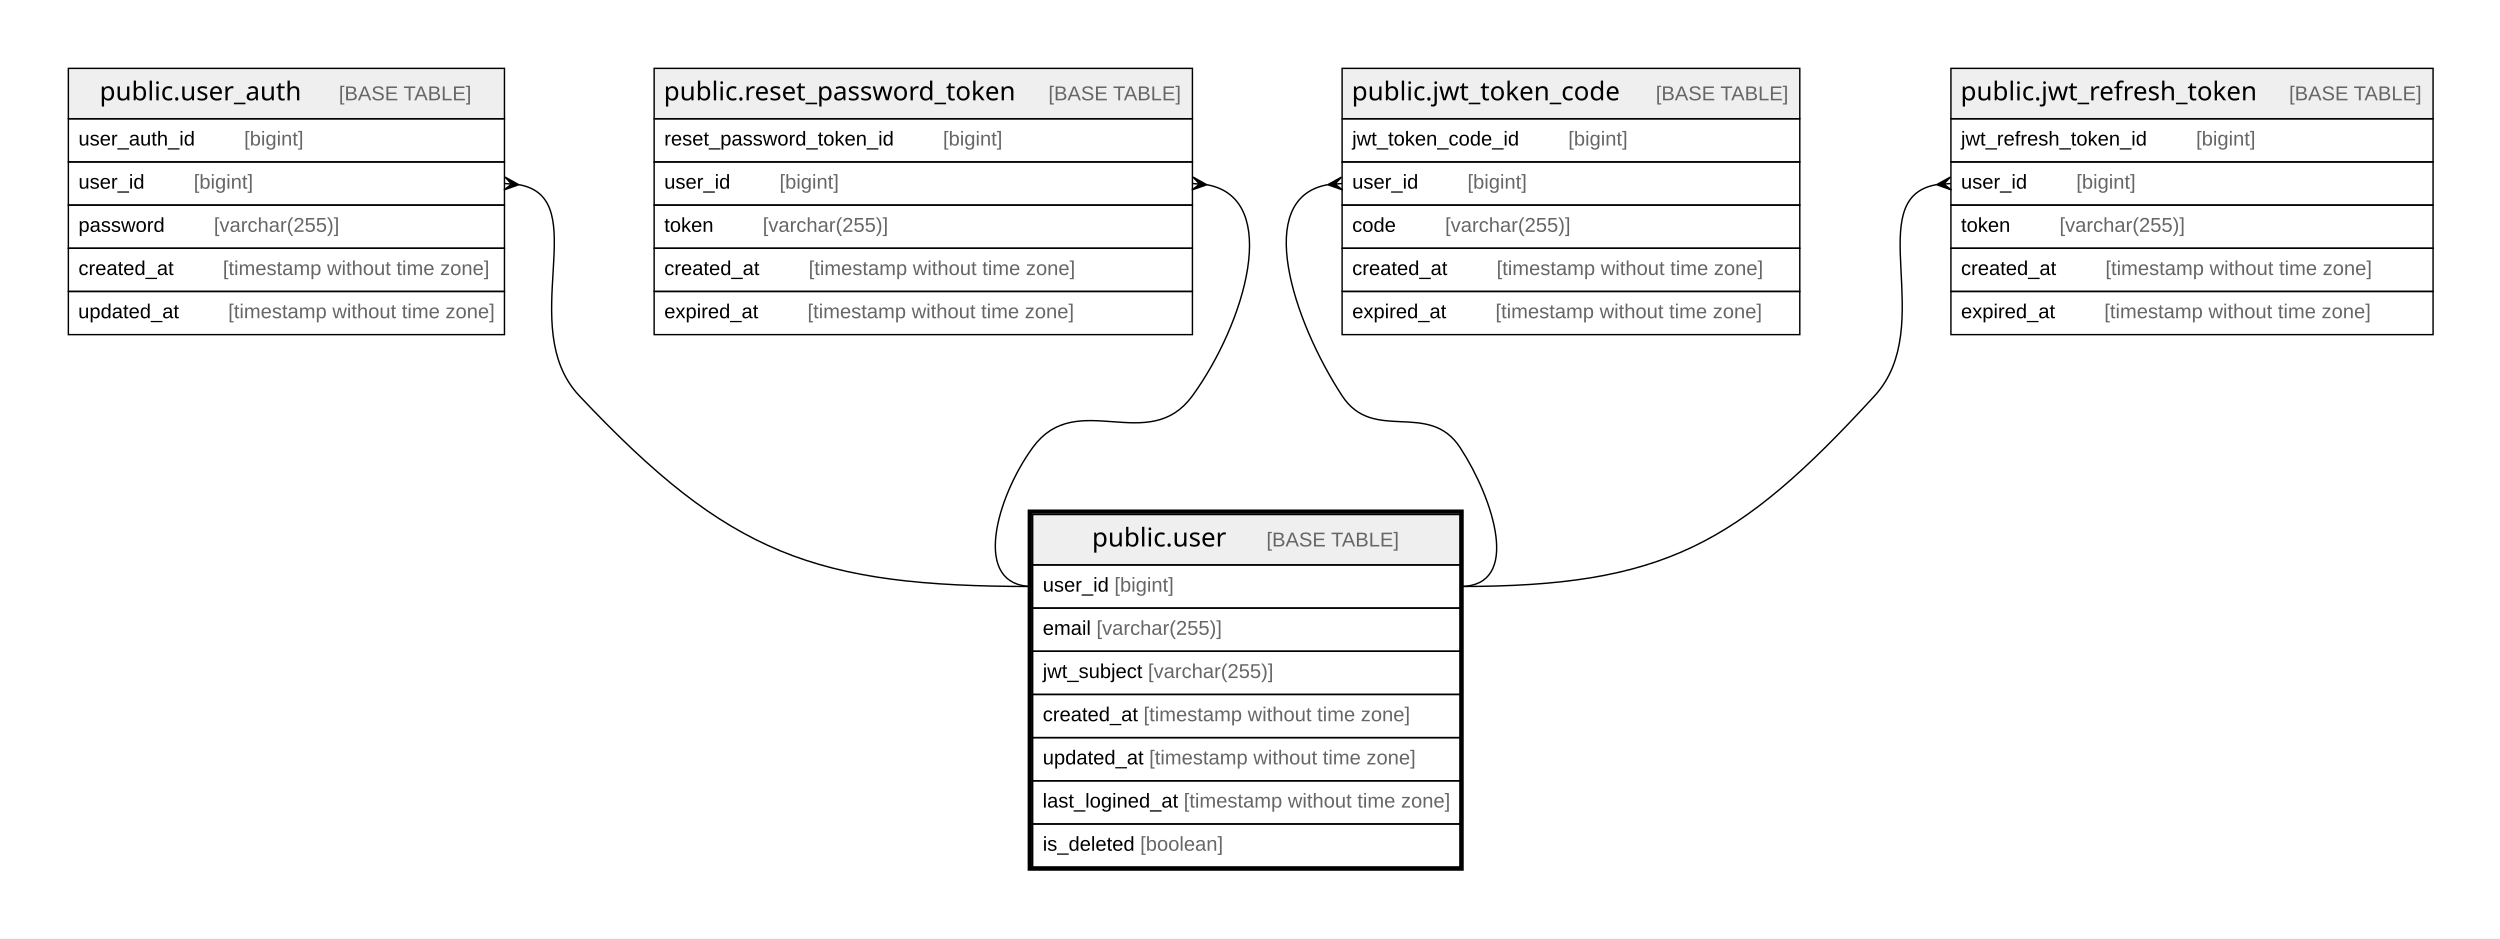
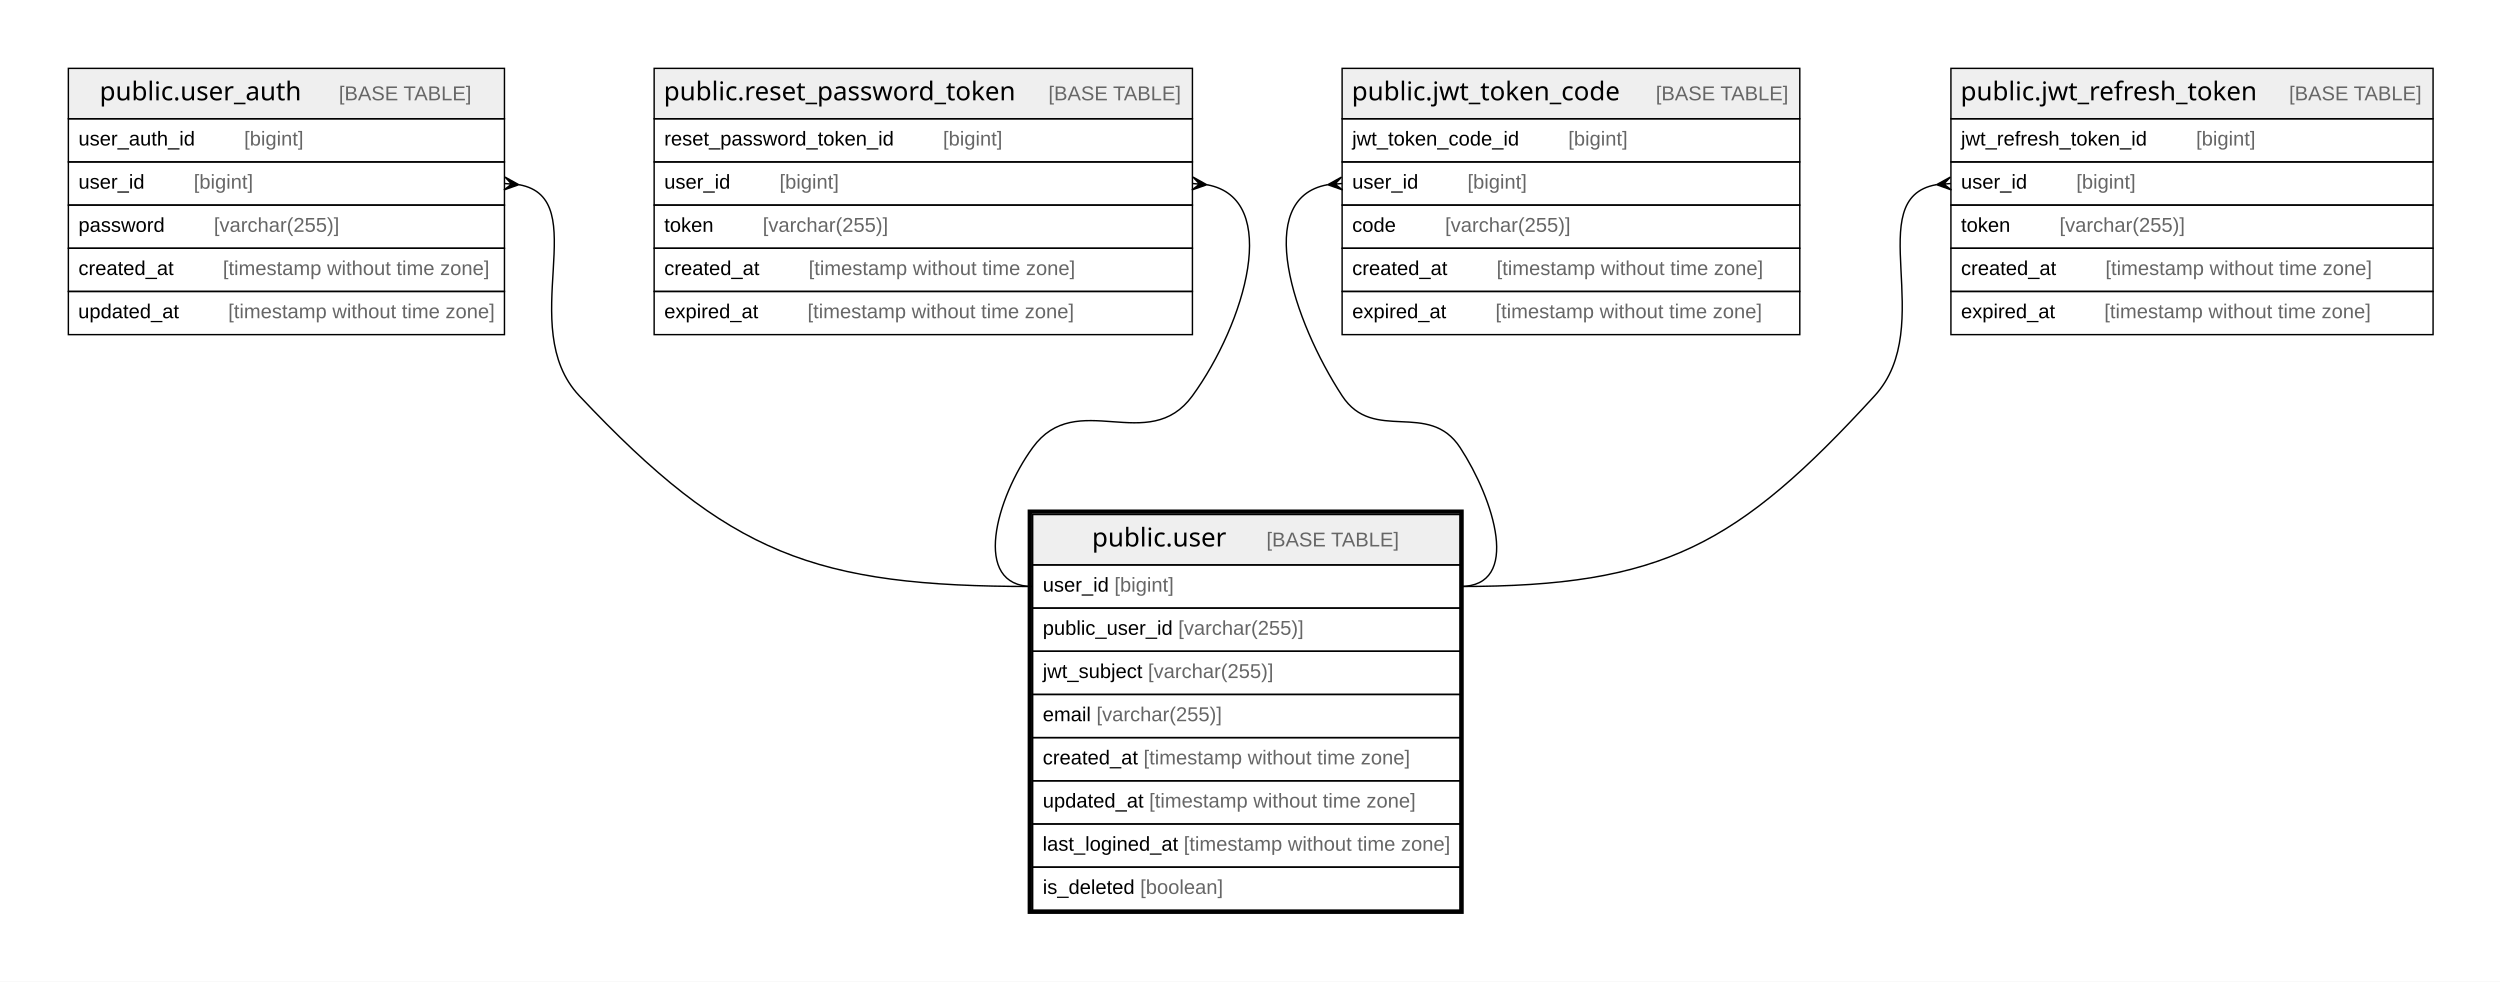
- <svg xmlns="http://www.w3.org/2000/svg" width="1737pt" height="652pt" viewBox="0.00 0.00 1737.00 652.00">
-   <g id="graph0" class="graph" transform="scale(1 1) rotate(0) translate(4 648)">
-     <polygon fill="#ffffff" stroke="transparent" points="-4,4 -4,-648 1733,-648 1733,4 -4,4" />
+ <svg xmlns="http://www.w3.org/2000/svg" width="1737pt" height="682pt" viewBox="0.00 0.00 1737.00 682.00">
+   <g id="graph0" class="graph" transform="scale(1 1) rotate(0) translate(4 678)">
+     <polygon fill="#ffffff" stroke="transparent" points="-4,4 -4,-678 1733,-678 1733,4 -4,4" />
    <g id="node1" class="node">
-       <polygon fill="#efefef" stroke="transparent" points="713.5,-255.5 713.5,-290.5 1010.5,-290.5 1010.5,-255.5 713.5,-255.5" />
-       <polygon fill="none" stroke="#000000" points="713.5,-255.5 713.5,-290.5 1010.5,-290.5 1010.5,-255.5 713.5,-255.5" />
-       <text text-anchor="start" x="754.709" y="-268.3" font-family="Arial Bold" font-size="18.00" fill="#000000">public.user</text>
-       <text text-anchor="start" x="841.723" y="-268.3" font-family="Arial" font-size="14.00" fill="#000000">    </text>
-       <text text-anchor="start" x="875.928" y="-268.3" font-family="Arial" font-size="14.00" fill="#666666">[BASE TABLE]</text>
+       <polygon fill="#efefef" stroke="transparent" points="713.5,-285.5 713.5,-320.5 1010.5,-320.5 1010.5,-285.5 713.5,-285.5" />
+       <polygon fill="none" stroke="#000000" points="713.5,-285.5 713.5,-320.5 1010.5,-320.5 1010.5,-285.5 713.5,-285.5" />
+       <text text-anchor="start" x="754.709" y="-298.3" font-family="Arial Bold" font-size="18.00" fill="#000000">public.user</text>
+       <text text-anchor="start" x="841.723" y="-298.3" font-family="Arial" font-size="14.00" fill="#000000">    </text>
+       <text text-anchor="start" x="875.928" y="-298.3" font-family="Arial" font-size="14.00" fill="#666666">[BASE TABLE]</text>
+       <polygon fill="none" stroke="#000000" points="713.5,-255.5 713.5,-285.5 1010.5,-285.5 1010.5,-255.5 713.5,-255.5" />
+       <text text-anchor="start" x="720.5" y="-266.9" font-family="Arial" font-size="14.00" fill="#000000">user_id </text>
+       <text text-anchor="start" x="770.288" y="-266.9" font-family="Arial" font-size="14.00" fill="#666666">[bigint]</text>
      <polygon fill="none" stroke="#000000" points="713.5,-225.5 713.5,-255.5 1010.5,-255.5 1010.5,-225.5 713.5,-225.5" />
-       <text text-anchor="start" x="720.5" y="-236.9" font-family="Arial" font-size="14.00" fill="#000000">user_id </text>
-       <text text-anchor="start" x="770.288" y="-236.9" font-family="Arial" font-size="14.00" fill="#666666">[bigint]</text>
+       <text text-anchor="start" x="720.5" y="-236.9" font-family="Arial" font-size="14.00" fill="#000000">public_user_id </text>
+       <text text-anchor="start" x="814.632" y="-236.9" font-family="Arial" font-size="14.00" fill="#666666">[varchar(255)]</text>
      <polygon fill="none" stroke="#000000" points="713.5,-195.5 713.5,-225.5 1010.5,-225.5 1010.5,-195.5 713.5,-195.5" />
-       <text text-anchor="start" x="720.5" y="-206.9" font-family="Arial" font-size="14.00" fill="#000000">email </text>
-       <text text-anchor="start" x="757.83" y="-206.9" font-family="Arial" font-size="14.00" fill="#666666">[varchar(255)]</text>
+       <text text-anchor="start" x="720.5" y="-206.9" font-family="Arial" font-size="14.00" fill="#000000">jwt_subject </text>
+       <text text-anchor="start" x="793.622" y="-206.9" font-family="Arial" font-size="14.00" fill="#666666">[varchar(255)]</text>
      <polygon fill="none" stroke="#000000" points="713.5,-165.5 713.5,-195.5 1010.5,-195.5 1010.5,-165.5 713.5,-165.5" />
-       <text text-anchor="start" x="720.5" y="-176.9" font-family="Arial" font-size="14.00" fill="#000000">jwt_subject </text>
-       <text text-anchor="start" x="793.622" y="-176.9" font-family="Arial" font-size="14.00" fill="#666666">[varchar(255)]</text>
+       <text text-anchor="start" x="720.5" y="-176.9" font-family="Arial" font-size="14.00" fill="#000000">email </text>
+       <text text-anchor="start" x="757.83" y="-176.9" font-family="Arial" font-size="14.00" fill="#666666">[varchar(255)]</text>
      <polygon fill="none" stroke="#000000" points="713.5,-135.5 713.5,-165.5 1010.5,-165.5 1010.5,-135.5 713.5,-135.5" />
      <text text-anchor="start" x="720.5" y="-146.9" font-family="Arial" font-size="14.00" fill="#000000">created_at </text>
      <text text-anchor="start" x="790.528" y="-146.9" font-family="Arial" font-size="14.00" fill="#666666">[timestamp without time zone]</text>
      <polygon fill="none" stroke="#000000" points="713.5,-105.5 713.5,-135.5 1010.5,-135.5 1010.5,-105.5 713.5,-105.5" />
      <text text-anchor="start" x="720.5" y="-116.9" font-family="Arial" font-size="14.00" fill="#000000">updated_at </text>
      <text text-anchor="start" x="794.433" y="-116.9" font-family="Arial" font-size="14.00" fill="#666666">[timestamp without time zone]</text>
      <polygon fill="none" stroke="#000000" points="713.5,-75.5 713.5,-105.5 1010.5,-105.5 1010.5,-75.5 713.5,-75.5" />
      <text text-anchor="start" x="720.412" y="-86.9" font-family="Arial" font-size="14.00" fill="#000000">last_logined_at </text>
      <text text-anchor="start" x="818.447" y="-86.9" font-family="Arial" font-size="14.00" fill="#666666">[timestamp without time zone]</text>
      <polygon fill="none" stroke="#000000" points="713.5,-45.5 713.5,-75.5 1010.5,-75.5 1010.5,-45.5 713.5,-45.5" />
      <text text-anchor="start" x="720.5" y="-56.9" font-family="Arial" font-size="14.00" fill="#000000">is_deleted </text>
      <text text-anchor="start" x="788.19" y="-56.9" font-family="Arial" font-size="14.00" fill="#666666">[boolean]</text>
-       <polygon fill="none" stroke="#000000" stroke-width="3" points="711.5,-44.5 711.5,-292.5 1011.5,-292.5 1011.5,-44.5 711.5,-44.5" />
+       <polygon fill="none" stroke="#000000" stroke-width="3" points="711.5,-44.5 711.5,-322.5 1011.5,-322.5 1011.5,-44.5 711.5,-44.5" />
    </g>
    <g id="node2" class="node">
-       <polygon fill="#efefef" stroke="transparent" points="43.5,-565.5 43.5,-600.5 346.5,-600.5 346.5,-565.5 43.5,-565.5" />
-       <polygon fill="none" stroke="#000000" points="43.5,-565.5 43.5,-600.5 346.5,-600.5 346.5,-565.5 43.5,-565.5" />
-       <text text-anchor="start" x="65.196" y="-578.3" font-family="Arial Bold" font-size="18.00" fill="#000000">public.user_auth</text>
-       <text text-anchor="start" x="197.236" y="-578.3" font-family="Arial" font-size="14.00" fill="#000000">    </text>
-       <text text-anchor="start" x="231.441" y="-578.3" font-family="Arial" font-size="14.00" fill="#666666">[BASE TABLE]</text>
+       <polygon fill="#efefef" stroke="transparent" points="43.5,-595.5 43.5,-630.5 346.5,-630.5 346.5,-595.5 43.5,-595.5" />
+       <polygon fill="none" stroke="#000000" points="43.5,-595.5 43.5,-630.5 346.5,-630.5 346.5,-595.5 43.5,-595.5" />
+       <text text-anchor="start" x="65.196" y="-608.3" font-family="Arial Bold" font-size="18.00" fill="#000000">public.user_auth</text>
+       <text text-anchor="start" x="197.236" y="-608.3" font-family="Arial" font-size="14.00" fill="#000000">    </text>
+       <text text-anchor="start" x="231.441" y="-608.3" font-family="Arial" font-size="14.00" fill="#666666">[BASE TABLE]</text>
+       <polygon fill="none" stroke="#000000" points="43.5,-565.5 43.5,-595.5 346.5,-595.5 346.5,-565.5 43.5,-565.5" />
+       <text text-anchor="start" x="50.5" y="-576.9" font-family="Arial" font-size="14.00" fill="#000000">user_auth_id    </text>
+       <text text-anchor="start" x="165.623" y="-576.9" font-family="Arial" font-size="14.00" fill="#666666">[bigint]</text>
      <polygon fill="none" stroke="#000000" points="43.5,-535.5 43.5,-565.5 346.5,-565.5 346.5,-535.5 43.5,-535.5" />
-       <text text-anchor="start" x="50.5" y="-546.9" font-family="Arial" font-size="14.00" fill="#000000">user_auth_id    </text>
-       <text text-anchor="start" x="165.623" y="-546.9" font-family="Arial" font-size="14.00" fill="#666666">[bigint]</text>
+       <text text-anchor="start" x="50.5" y="-546.9" font-family="Arial" font-size="14.00" fill="#000000">user_id    </text>
+       <text text-anchor="start" x="130.602" y="-546.9" font-family="Arial" font-size="14.00" fill="#666666">[bigint]</text>
      <polygon fill="none" stroke="#000000" points="43.5,-505.5 43.5,-535.5 346.5,-535.5 346.5,-505.5 43.5,-505.5" />
-       <text text-anchor="start" x="50.5" y="-516.9" font-family="Arial" font-size="14.00" fill="#000000">user_id    </text>
-       <text text-anchor="start" x="130.602" y="-516.9" font-family="Arial" font-size="14.00" fill="#666666">[bigint]</text>
+       <text text-anchor="start" x="50.5" y="-516.9" font-family="Arial" font-size="14.00" fill="#000000">password    </text>
+       <text text-anchor="start" x="144.602" y="-516.9" font-family="Arial" font-size="14.00" fill="#666666">[varchar(255)]</text>
      <polygon fill="none" stroke="#000000" points="43.5,-475.5 43.5,-505.5 346.5,-505.5 346.5,-475.5 43.5,-475.5" />
-       <text text-anchor="start" x="50.5" y="-486.9" font-family="Arial" font-size="14.00" fill="#000000">password    </text>
-       <text text-anchor="start" x="144.602" y="-486.9" font-family="Arial" font-size="14.00" fill="#666666">[varchar(255)]</text>
+       <text text-anchor="start" x="50.5" y="-486.9" font-family="Arial" font-size="14.00" fill="#000000">created_at    </text>
+       <text text-anchor="start" x="150.842" y="-486.9" font-family="Arial" font-size="14.00" fill="#666666">[timestamp without time zone]</text>
      <polygon fill="none" stroke="#000000" points="43.5,-445.5 43.5,-475.5 346.5,-475.5 346.5,-445.5 43.5,-445.5" />
-       <text text-anchor="start" x="50.5" y="-456.9" font-family="Arial" font-size="14.00" fill="#000000">created_at    </text>
-       <text text-anchor="start" x="150.842" y="-456.9" font-family="Arial" font-size="14.00" fill="#666666">[timestamp without time zone]</text>
-       <polygon fill="none" stroke="#000000" points="43.5,-415.5 43.5,-445.5 346.5,-445.5 346.5,-415.5 43.5,-415.5" />
-       <text text-anchor="start" x="50.306" y="-426.9" font-family="Arial" font-size="14.00" fill="#000000">updated_at    </text>
-       <text text-anchor="start" x="154.553" y="-426.9" font-family="Arial" font-size="14.00" fill="#666666">[timestamp without time zone]</text>
+       <text text-anchor="start" x="50.306" y="-456.9" font-family="Arial" font-size="14.00" fill="#000000">updated_at    </text>
+       <text text-anchor="start" x="154.553" y="-456.9" font-family="Arial" font-size="14.00" fill="#666666">[timestamp without time zone]</text>
    </g>
    <g id="edge1" class="edge">
-       <path fill="none" stroke="#000000" d="M356.736,-519.654C409.218,-510.038 353.433,-420.818 398.5,-373 502.669,-262.471 561.619,-240.5 713.5,-240.5" />
-       <polygon fill="#000000" stroke="#000000" points="356.466,-519.676 346.129,-516.015 351.483,-520.088 346.5,-520.5 346.5,-520.5 346.5,-520.5 351.483,-520.088 346.871,-524.985 356.466,-519.676 356.466,-519.676" />
+       <path fill="none" stroke="#000000" d="M356.736,-549.654C409.218,-540.038 353.433,-450.818 398.5,-403 502.669,-292.471 561.619,-270.5 713.5,-270.5" />
+       <polygon fill="#000000" stroke="#000000" points="356.466,-549.676 346.129,-546.015 351.483,-550.088 346.5,-550.5 346.5,-550.5 346.5,-550.5 351.483,-550.088 346.871,-554.985 356.466,-549.676 356.466,-549.676" />
    </g>
    <g id="node3" class="node">
-       <polygon fill="#efefef" stroke="transparent" points="450.5,-565.5 450.5,-600.5 824.5,-600.5 824.5,-565.5 450.5,-565.5" />
-       <polygon fill="none" stroke="#000000" points="450.5,-565.5 450.5,-600.5 824.5,-600.5 824.5,-565.5 450.5,-565.5" />
-       <text text-anchor="start" x="457.186" y="-578.3" font-family="Arial Bold" font-size="18.00" fill="#000000">public.reset_password_token</text>
-       <text text-anchor="start" x="690.246" y="-578.3" font-family="Arial" font-size="14.00" fill="#000000">    </text>
-       <text text-anchor="start" x="724.451" y="-578.3" font-family="Arial" font-size="14.00" fill="#666666">[BASE TABLE]</text>
+       <polygon fill="#efefef" stroke="transparent" points="450.5,-595.5 450.5,-630.5 824.5,-630.5 824.5,-595.5 450.5,-595.5" />
+       <polygon fill="none" stroke="#000000" points="450.5,-595.5 450.5,-630.5 824.5,-630.5 824.5,-595.5 450.5,-595.5" />
+       <text text-anchor="start" x="457.186" y="-608.3" font-family="Arial Bold" font-size="18.00" fill="#000000">public.reset_password_token</text>
+       <text text-anchor="start" x="690.246" y="-608.3" font-family="Arial" font-size="14.00" fill="#000000">    </text>
+       <text text-anchor="start" x="724.451" y="-608.3" font-family="Arial" font-size="14.00" fill="#666666">[BASE TABLE]</text>
+       <polygon fill="none" stroke="#000000" points="450.5,-565.5 450.5,-595.5 824.5,-595.5 824.5,-565.5 450.5,-565.5" />
+       <text text-anchor="start" x="457.5" y="-576.9" font-family="Arial" font-size="14.00" fill="#000000">reset_password_token_id    </text>
+       <text text-anchor="start" x="651.194" y="-576.9" font-family="Arial" font-size="14.00" fill="#666666">[bigint]</text>
      <polygon fill="none" stroke="#000000" points="450.5,-535.5 450.5,-565.5 824.5,-565.5 824.5,-535.5 450.5,-535.5" />
-       <text text-anchor="start" x="457.5" y="-546.9" font-family="Arial" font-size="14.00" fill="#000000">reset_password_token_id    </text>
-       <text text-anchor="start" x="651.194" y="-546.9" font-family="Arial" font-size="14.00" fill="#666666">[bigint]</text>
+       <text text-anchor="start" x="457.5" y="-546.9" font-family="Arial" font-size="14.00" fill="#000000">user_id    </text>
+       <text text-anchor="start" x="537.602" y="-546.9" font-family="Arial" font-size="14.00" fill="#666666">[bigint]</text>
      <polygon fill="none" stroke="#000000" points="450.5,-505.5 450.5,-535.5 824.5,-535.5 824.5,-505.5 450.5,-505.5" />
-       <text text-anchor="start" x="457.5" y="-516.9" font-family="Arial" font-size="14.00" fill="#000000">user_id    </text>
-       <text text-anchor="start" x="537.602" y="-516.9" font-family="Arial" font-size="14.00" fill="#666666">[bigint]</text>
+       <text text-anchor="start" x="457.5" y="-516.9" font-family="Arial" font-size="14.00" fill="#000000">token    </text>
+       <text text-anchor="start" x="525.943" y="-516.9" font-family="Arial" font-size="14.00" fill="#666666">[varchar(255)]</text>
      <polygon fill="none" stroke="#000000" points="450.5,-475.5 450.5,-505.5 824.5,-505.5 824.5,-475.5 450.5,-475.5" />
-       <text text-anchor="start" x="457.5" y="-486.9" font-family="Arial" font-size="14.00" fill="#000000">token    </text>
-       <text text-anchor="start" x="525.943" y="-486.9" font-family="Arial" font-size="14.00" fill="#666666">[varchar(255)]</text>
+       <text text-anchor="start" x="457.5" y="-486.9" font-family="Arial" font-size="14.00" fill="#000000">created_at    </text>
+       <text text-anchor="start" x="557.842" y="-486.9" font-family="Arial" font-size="14.00" fill="#666666">[timestamp without time zone]</text>
      <polygon fill="none" stroke="#000000" points="450.5,-445.5 450.5,-475.5 824.5,-475.5 824.5,-445.5 450.5,-445.5" />
-       <text text-anchor="start" x="457.5" y="-456.9" font-family="Arial" font-size="14.00" fill="#000000">created_at    </text>
-       <text text-anchor="start" x="557.842" y="-456.9" font-family="Arial" font-size="14.00" fill="#666666">[timestamp without time zone]</text>
-       <polygon fill="none" stroke="#000000" points="450.5,-415.5 450.5,-445.5 824.5,-445.5 824.5,-415.5 450.5,-415.5" />
-       <text text-anchor="start" x="457.5" y="-426.9" font-family="Arial" font-size="14.00" fill="#000000">expired_at    </text>
-       <text text-anchor="start" x="557.058" y="-426.9" font-family="Arial" font-size="14.00" fill="#666666">[timestamp without time zone]</text>
+       <text text-anchor="start" x="457.5" y="-456.9" font-family="Arial" font-size="14.00" fill="#000000">expired_at    </text>
+       <text text-anchor="start" x="557.058" y="-456.9" font-family="Arial" font-size="14.00" fill="#666666">[timestamp without time zone]</text>
    </g>
    <g id="edge2" class="edge">
-       <path fill="none" stroke="#000000" d="M834.763,-519.615C886.959,-509.931 860.864,-423.022 824.5,-373 794.004,-331.05 743.996,-378.95 713.5,-337 688.281,-302.309 670.611,-240.5 713.5,-240.5" />
-       <polygon fill="#000000" stroke="#000000" points="834.463,-519.641 824.114,-516.017 829.481,-520.071 824.5,-520.5 824.5,-520.5 824.5,-520.5 829.481,-520.071 824.886,-524.983 834.463,-519.641 834.463,-519.641" />
+       <path fill="none" stroke="#000000" d="M834.763,-549.615C886.959,-539.931 860.864,-453.022 824.5,-403 794.004,-361.05 743.996,-408.95 713.5,-367 688.281,-332.309 670.611,-270.5 713.5,-270.5" />
+       <polygon fill="#000000" stroke="#000000" points="834.463,-549.641 824.114,-546.017 829.481,-550.071 824.5,-550.5 824.5,-550.5 824.5,-550.5 829.481,-550.071 824.886,-554.983 834.463,-549.641 834.463,-549.641" />
    </g>
    <g id="node4" class="node">
-       <polygon fill="#efefef" stroke="transparent" points="928.5,-565.5 928.5,-600.5 1246.5,-600.5 1246.5,-565.5 928.5,-565.5" />
-       <polygon fill="none" stroke="#000000" points="928.5,-565.5 928.5,-600.5 1246.5,-600.5 1246.5,-565.5 928.5,-565.5" />
-       <text text-anchor="start" x="935.19" y="-578.3" font-family="Arial Bold" font-size="18.00" fill="#000000">public.jwt_token_code</text>
-       <text text-anchor="start" x="1112.242" y="-578.3" font-family="Arial" font-size="14.00" fill="#000000">    </text>
-       <text text-anchor="start" x="1146.447" y="-578.3" font-family="Arial" font-size="14.00" fill="#666666">[BASE TABLE]</text>
+       <polygon fill="#efefef" stroke="transparent" points="928.5,-595.5 928.5,-630.5 1246.5,-630.5 1246.5,-595.5 928.5,-595.5" />
+       <polygon fill="none" stroke="#000000" points="928.5,-595.5 928.5,-630.5 1246.5,-630.5 1246.5,-595.5 928.5,-595.5" />
+       <text text-anchor="start" x="935.19" y="-608.3" font-family="Arial Bold" font-size="18.00" fill="#000000">public.jwt_token_code</text>
+       <text text-anchor="start" x="1112.242" y="-608.3" font-family="Arial" font-size="14.00" fill="#000000">    </text>
+       <text text-anchor="start" x="1146.447" y="-608.3" font-family="Arial" font-size="14.00" fill="#666666">[BASE TABLE]</text>
+       <polygon fill="none" stroke="#000000" points="928.5,-565.5 928.5,-595.5 1246.5,-595.5 1246.5,-565.5 928.5,-565.5" />
+       <text text-anchor="start" x="935.5" y="-576.9" font-family="Arial" font-size="14.00" fill="#000000">jwt_token_code_id    </text>
+       <text text-anchor="start" x="1085.632" y="-576.9" font-family="Arial" font-size="14.00" fill="#666666">[bigint]</text>
      <polygon fill="none" stroke="#000000" points="928.5,-535.5 928.5,-565.5 1246.5,-565.5 1246.5,-535.5 928.5,-535.5" />
-       <text text-anchor="start" x="935.5" y="-546.9" font-family="Arial" font-size="14.00" fill="#000000">jwt_token_code_id    </text>
-       <text text-anchor="start" x="1085.632" y="-546.9" font-family="Arial" font-size="14.00" fill="#666666">[bigint]</text>
+       <text text-anchor="start" x="935.5" y="-546.9" font-family="Arial" font-size="14.00" fill="#000000">user_id    </text>
+       <text text-anchor="start" x="1015.602" y="-546.9" font-family="Arial" font-size="14.00" fill="#666666">[bigint]</text>
      <polygon fill="none" stroke="#000000" points="928.5,-505.5 928.5,-535.5 1246.5,-535.5 1246.5,-505.5 928.5,-505.5" />
-       <text text-anchor="start" x="935.5" y="-516.9" font-family="Arial" font-size="14.00" fill="#000000">user_id    </text>
-       <text text-anchor="start" x="1015.602" y="-516.9" font-family="Arial" font-size="14.00" fill="#666666">[bigint]</text>
+       <text text-anchor="start" x="935.5" y="-516.9" font-family="Arial" font-size="14.00" fill="#000000">code    </text>
+       <text text-anchor="start" x="1000.053" y="-516.9" font-family="Arial" font-size="14.00" fill="#666666">[varchar(255)]</text>
      <polygon fill="none" stroke="#000000" points="928.5,-475.5 928.5,-505.5 1246.5,-505.5 1246.5,-475.5 928.5,-475.5" />
-       <text text-anchor="start" x="935.5" y="-486.9" font-family="Arial" font-size="14.00" fill="#000000">code    </text>
-       <text text-anchor="start" x="1000.053" y="-486.9" font-family="Arial" font-size="14.00" fill="#666666">[varchar(255)]</text>
+       <text text-anchor="start" x="935.5" y="-486.9" font-family="Arial" font-size="14.00" fill="#000000">created_at    </text>
+       <text text-anchor="start" x="1035.842" y="-486.9" font-family="Arial" font-size="14.00" fill="#666666">[timestamp without time zone]</text>
      <polygon fill="none" stroke="#000000" points="928.5,-445.5 928.5,-475.5 1246.5,-475.5 1246.5,-445.5 928.5,-445.5" />
-       <text text-anchor="start" x="935.5" y="-456.9" font-family="Arial" font-size="14.00" fill="#000000">created_at    </text>
-       <text text-anchor="start" x="1035.842" y="-456.9" font-family="Arial" font-size="14.00" fill="#666666">[timestamp without time zone]</text>
-       <polygon fill="none" stroke="#000000" points="928.5,-415.5 928.5,-445.5 1246.5,-445.5 1246.5,-415.5 928.5,-415.5" />
-       <text text-anchor="start" x="935.5" y="-426.9" font-family="Arial" font-size="14.00" fill="#000000">expired_at    </text>
-       <text text-anchor="start" x="1035.058" y="-426.9" font-family="Arial" font-size="14.00" fill="#666666">[timestamp without time zone]</text>
+       <text text-anchor="start" x="935.5" y="-456.9" font-family="Arial" font-size="14.00" fill="#000000">expired_at    </text>
+       <text text-anchor="start" x="1035.058" y="-456.9" font-family="Arial" font-size="14.00" fill="#666666">[timestamp without time zone]</text>
    </g>
    <g id="edge3" class="edge">
-       <path fill="none" stroke="#000000" d="M918.261,-519.632C866.33,-510.13 894.684,-424.778 928.5,-373 950.264,-339.676 988.736,-370.324 1010.5,-337 1033.952,-301.091 1053.389,-240.5 1010.5,-240.5" />
-       <polygon fill="#000000" stroke="#000000" points="918.536,-519.655 928.12,-524.984 923.518,-520.078 928.5,-520.5 928.5,-520.5 928.5,-520.5 923.518,-520.078 928.88,-516.016 918.536,-519.655 918.536,-519.655" />
+       <path fill="none" stroke="#000000" d="M918.261,-549.632C866.33,-540.13 894.684,-454.778 928.5,-403 950.264,-369.676 988.736,-400.324 1010.5,-367 1033.952,-331.091 1053.389,-270.5 1010.5,-270.5" />
+       <polygon fill="#000000" stroke="#000000" points="918.536,-549.655 928.12,-554.984 923.518,-550.078 928.5,-550.5 928.5,-550.5 928.5,-550.5 923.518,-550.078 928.88,-546.016 918.536,-549.655 918.536,-549.655" />
    </g>
    <g id="node5" class="node">
-       <polygon fill="#efefef" stroke="transparent" points="1351.5,-565.5 1351.5,-600.5 1686.5,-600.5 1686.5,-565.5 1351.5,-565.5" />
-       <polygon fill="none" stroke="#000000" points="1351.5,-565.5 1351.5,-600.5 1686.5,-600.5 1686.5,-565.5 1351.5,-565.5" />
-       <text text-anchor="start" x="1358.197" y="-578.3" font-family="Arial Bold" font-size="18.00" fill="#000000">public.jwt_refresh_token</text>
-       <text text-anchor="start" x="1552.235" y="-578.3" font-family="Arial" font-size="14.00" fill="#000000">    </text>
-       <text text-anchor="start" x="1586.44" y="-578.3" font-family="Arial" font-size="14.00" fill="#666666">[BASE TABLE]</text>
+       <polygon fill="#efefef" stroke="transparent" points="1351.5,-595.5 1351.5,-630.5 1686.5,-630.5 1686.5,-595.5 1351.5,-595.5" />
+       <polygon fill="none" stroke="#000000" points="1351.5,-595.5 1351.5,-630.5 1686.5,-630.5 1686.5,-595.5 1351.5,-595.5" />
+       <text text-anchor="start" x="1358.197" y="-608.3" font-family="Arial Bold" font-size="18.00" fill="#000000">public.jwt_refresh_token</text>
+       <text text-anchor="start" x="1552.235" y="-608.3" font-family="Arial" font-size="14.00" fill="#000000">    </text>
+       <text text-anchor="start" x="1586.44" y="-608.3" font-family="Arial" font-size="14.00" fill="#666666">[BASE TABLE]</text>
+       <polygon fill="none" stroke="#000000" points="1351.5,-565.5 1351.5,-595.5 1686.5,-595.5 1686.5,-565.5 1351.5,-565.5" />
+       <text text-anchor="start" x="1358.5" y="-576.9" font-family="Arial" font-size="14.00" fill="#000000">jwt_refresh_token_id    </text>
+       <text text-anchor="start" x="1521.844" y="-576.9" font-family="Arial" font-size="14.00" fill="#666666">[bigint]</text>
      <polygon fill="none" stroke="#000000" points="1351.5,-535.5 1351.5,-565.5 1686.5,-565.5 1686.5,-535.5 1351.5,-535.5" />
-       <text text-anchor="start" x="1358.5" y="-546.9" font-family="Arial" font-size="14.00" fill="#000000">jwt_refresh_token_id    </text>
-       <text text-anchor="start" x="1521.844" y="-546.9" font-family="Arial" font-size="14.00" fill="#666666">[bigint]</text>
+       <text text-anchor="start" x="1358.5" y="-546.9" font-family="Arial" font-size="14.00" fill="#000000">user_id    </text>
+       <text text-anchor="start" x="1438.602" y="-546.9" font-family="Arial" font-size="14.00" fill="#666666">[bigint]</text>
      <polygon fill="none" stroke="#000000" points="1351.5,-505.5 1351.5,-535.5 1686.5,-535.5 1686.5,-505.5 1351.5,-505.5" />
-       <text text-anchor="start" x="1358.5" y="-516.9" font-family="Arial" font-size="14.00" fill="#000000">user_id    </text>
-       <text text-anchor="start" x="1438.602" y="-516.9" font-family="Arial" font-size="14.00" fill="#666666">[bigint]</text>
+       <text text-anchor="start" x="1358.5" y="-516.9" font-family="Arial" font-size="14.00" fill="#000000">token    </text>
+       <text text-anchor="start" x="1426.943" y="-516.9" font-family="Arial" font-size="14.00" fill="#666666">[varchar(255)]</text>
      <polygon fill="none" stroke="#000000" points="1351.5,-475.5 1351.5,-505.5 1686.5,-505.5 1686.5,-475.5 1351.5,-475.5" />
-       <text text-anchor="start" x="1358.5" y="-486.9" font-family="Arial" font-size="14.00" fill="#000000">token    </text>
-       <text text-anchor="start" x="1426.943" y="-486.9" font-family="Arial" font-size="14.00" fill="#666666">[varchar(255)]</text>
+       <text text-anchor="start" x="1358.5" y="-486.9" font-family="Arial" font-size="14.00" fill="#000000">created_at    </text>
+       <text text-anchor="start" x="1458.842" y="-486.9" font-family="Arial" font-size="14.00" fill="#666666">[timestamp without time zone]</text>
      <polygon fill="none" stroke="#000000" points="1351.5,-445.5 1351.5,-475.5 1686.5,-475.5 1686.5,-445.5 1351.5,-445.5" />
-       <text text-anchor="start" x="1358.5" y="-456.9" font-family="Arial" font-size="14.00" fill="#000000">created_at    </text>
-       <text text-anchor="start" x="1458.842" y="-456.9" font-family="Arial" font-size="14.00" fill="#666666">[timestamp without time zone]</text>
-       <polygon fill="none" stroke="#000000" points="1351.5,-415.5 1351.5,-445.5 1686.5,-445.5 1686.5,-415.5 1351.5,-415.5" />
-       <text text-anchor="start" x="1358.5" y="-426.9" font-family="Arial" font-size="14.00" fill="#000000">expired_at    </text>
-       <text text-anchor="start" x="1458.058" y="-426.9" font-family="Arial" font-size="14.00" fill="#666666">[timestamp without time zone]</text>
+       <text text-anchor="start" x="1358.5" y="-456.9" font-family="Arial" font-size="14.00" fill="#000000">expired_at    </text>
+       <text text-anchor="start" x="1458.058" y="-456.9" font-family="Arial" font-size="14.00" fill="#666666">[timestamp without time zone]</text>
    </g>
    <g id="edge4" class="edge">
-       <path fill="none" stroke="#000000" d="M1341.228,-519.66C1288.482,-510.116 1343.012,-421.527 1298.5,-373 1203.258,-269.169 1151.397,-240.5 1010.5,-240.5" />
-       <polygon fill="#000000" stroke="#000000" points="1341.533,-519.685 1351.133,-524.985 1346.517,-520.092 1351.5,-520.5 1351.5,-520.5 1351.5,-520.5 1346.517,-520.092 1351.867,-516.015 1341.533,-519.685 1341.533,-519.685" />
+       <path fill="none" stroke="#000000" d="M1341.228,-549.66C1288.482,-540.116 1343.012,-451.527 1298.5,-403 1203.258,-299.169 1151.397,-270.5 1010.5,-270.5" />
+       <polygon fill="#000000" stroke="#000000" points="1341.533,-549.685 1351.133,-554.985 1346.517,-550.092 1351.5,-550.5 1351.5,-550.5 1351.5,-550.5 1346.517,-550.092 1351.867,-546.015 1341.533,-549.685 1341.533,-549.685" />
    </g>
  </g>
</svg>
